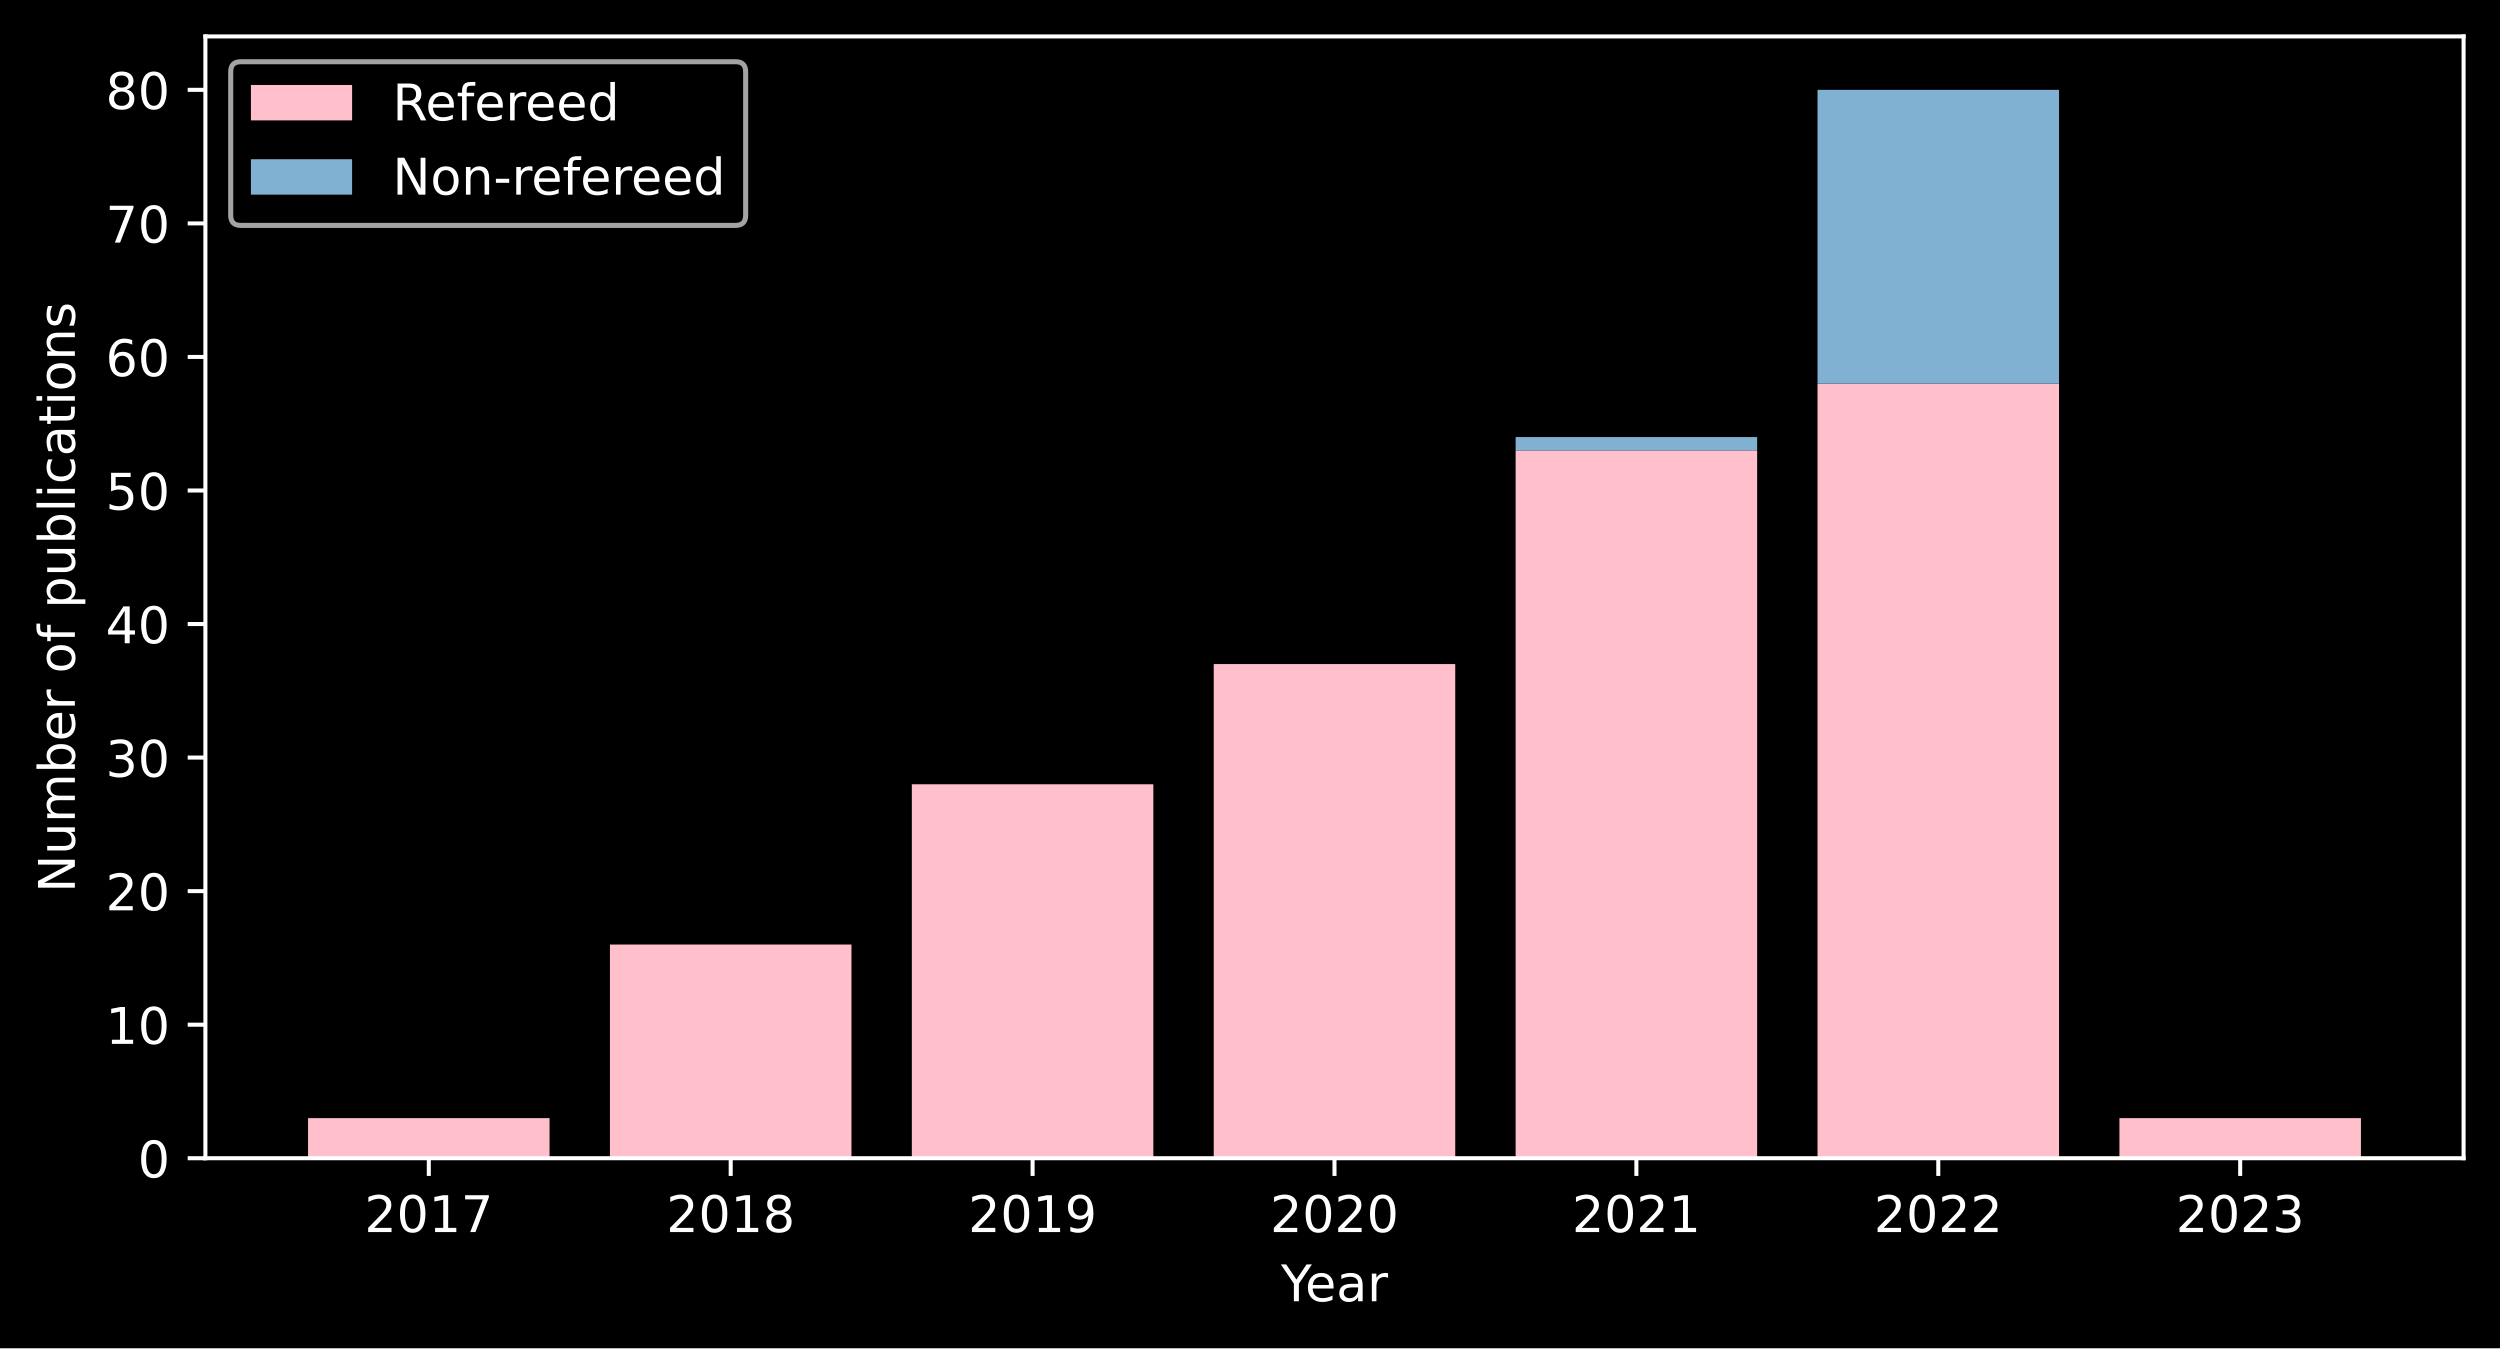
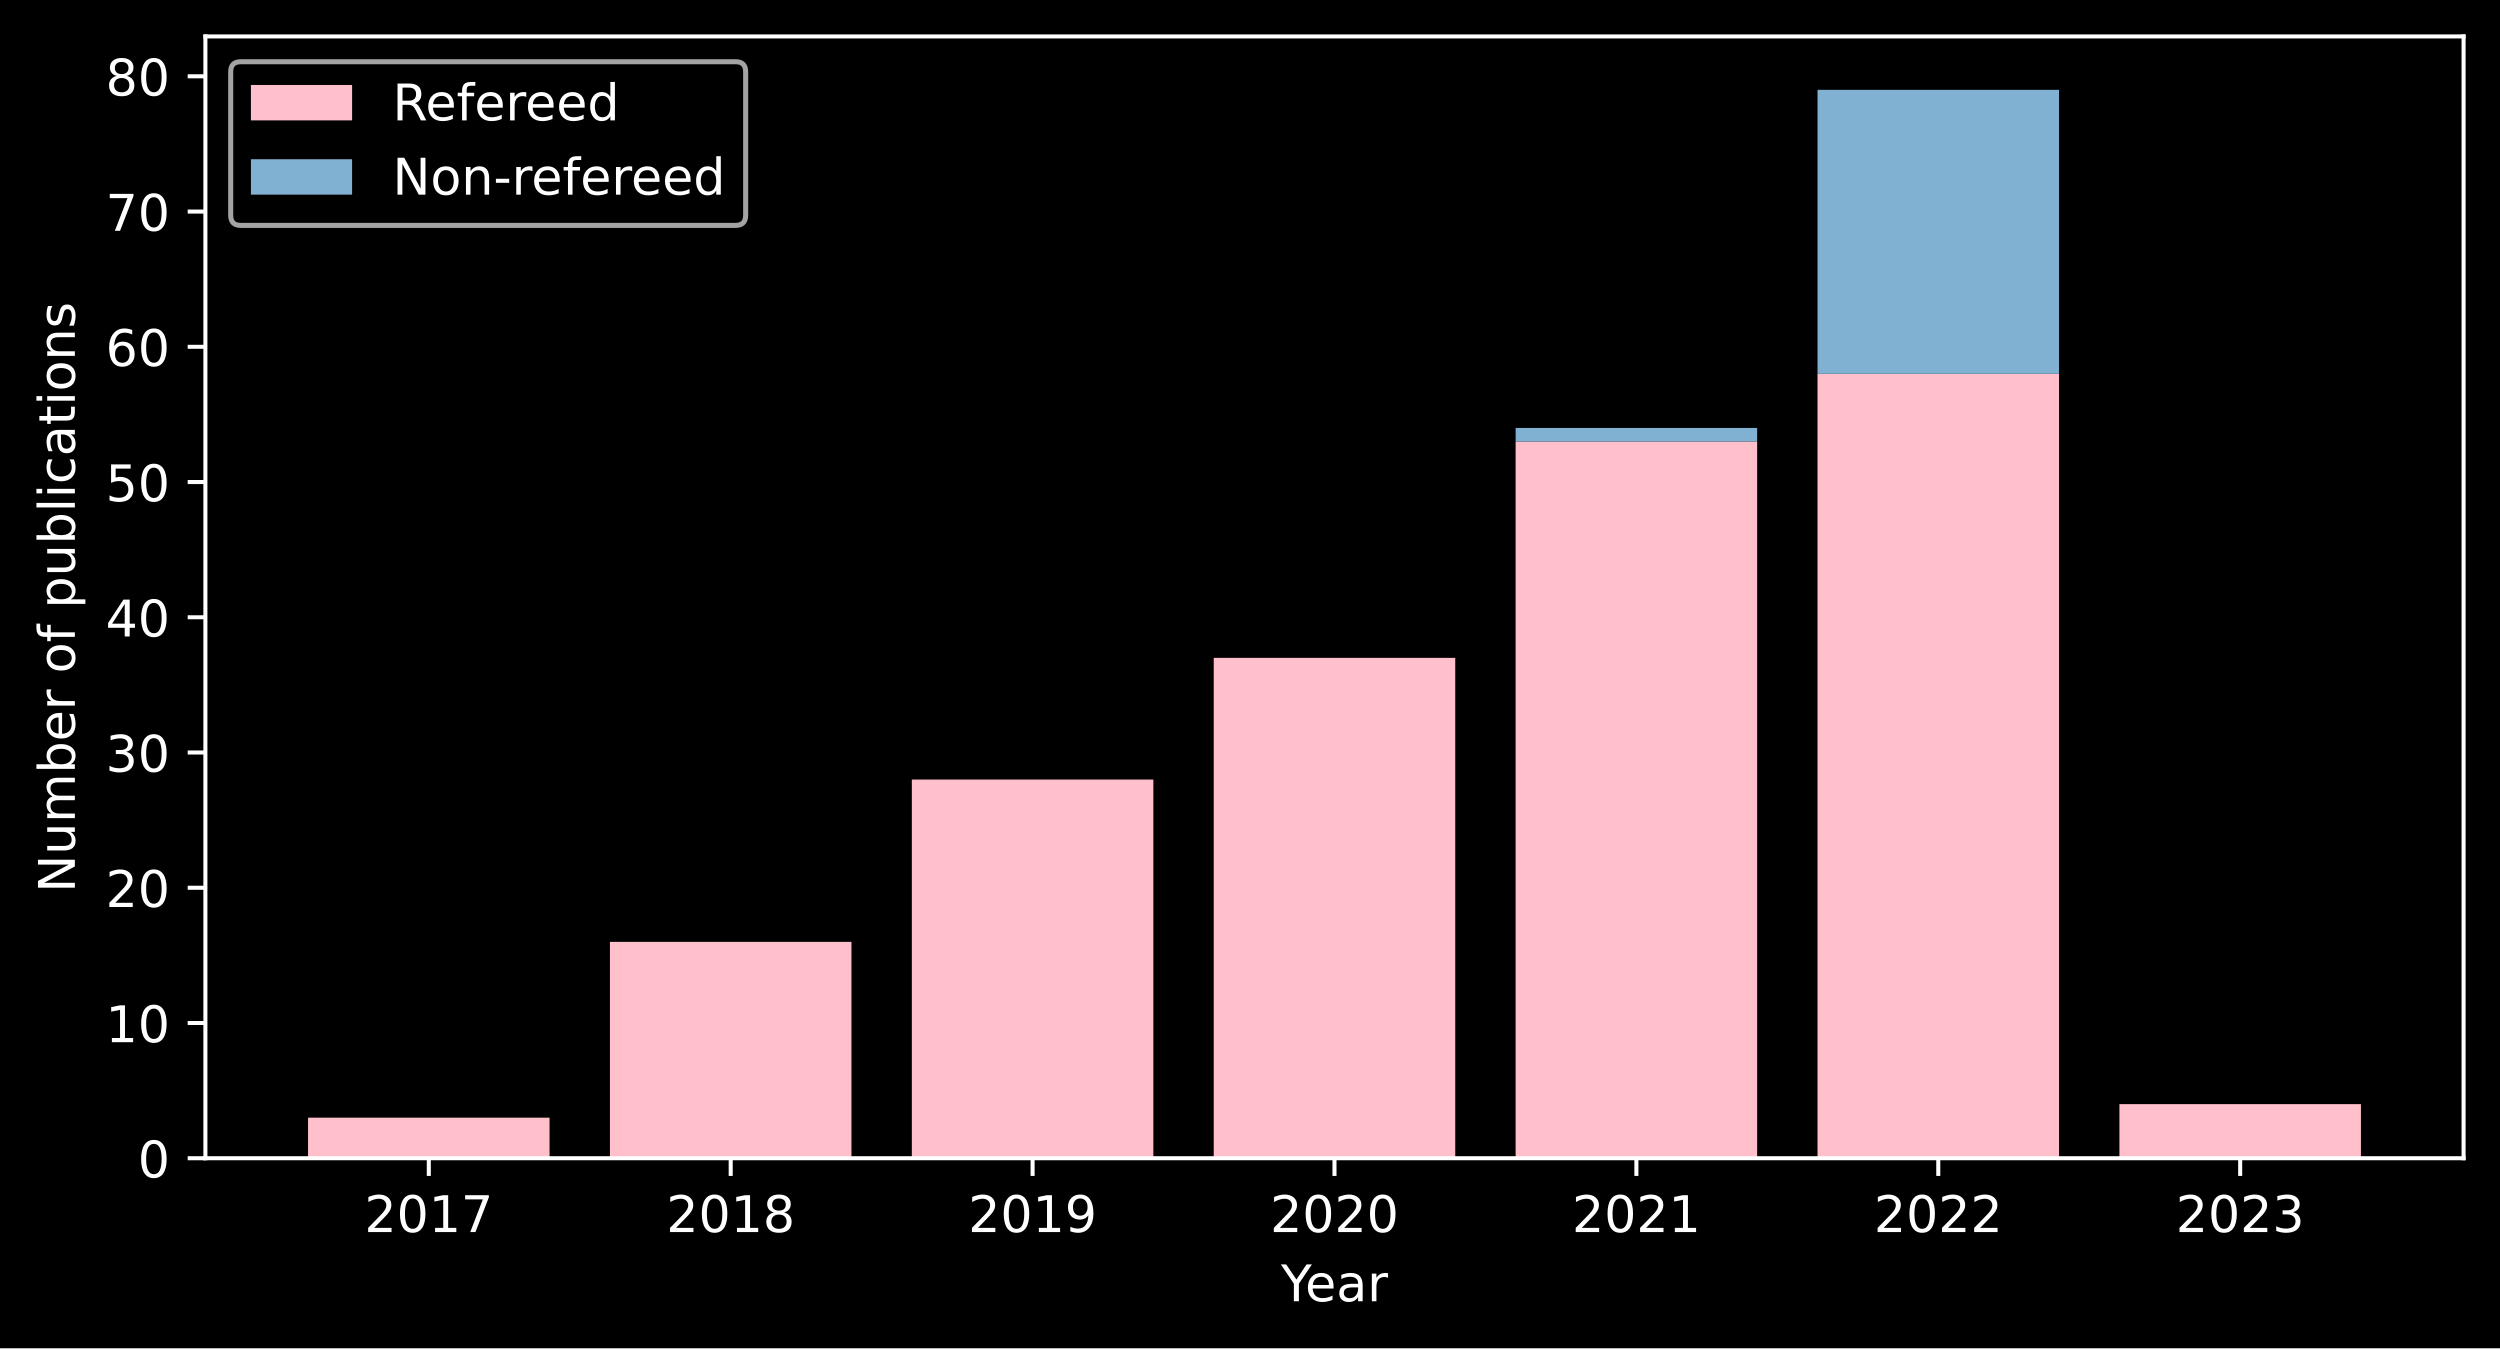
<svg xmlns="http://www.w3.org/2000/svg" xmlns:xlink="http://www.w3.org/1999/xlink" width="494.203pt" height="266.516pt" viewBox="0 0 494.203 266.516" version="1.1">
  <defs>
    <style type="text/css">*{stroke-linejoin: round; stroke-linecap: butt}</style>
  </defs>
  <g id="figure_1">
    <g id="patch_1">
      <path d="M 0 266.516  L 494.203 266.516  L 494.203 0  L 0 0  z " />
    </g>
    <g id="axes_1">
      <g id="patch_2">
        <path d="M 40.603 228.96  L 487.003 228.96  L 487.003 7.2  L 40.603 7.2  z " />
      </g>
      <g id="patch_3">
-         <path d="M 418.969 228.96  L 466.712 228.96  L 466.712 221.04  L 418.969 221.04  z " clip-path="url(#p6326a4107b)" style="fill: #ffc0cb" />
+         <path d="M 418.969 228.96  L 466.712 228.96  L 466.712 218.266  L 418.969 218.266  z " clip-path="url(#p25e10c8c12)" style="fill: #ffc0cb" />
      </g>
      <g id="patch_4">
-         <path d="M 359.29 228.96  L 407.033 228.96  L 407.033 75.84  L 359.29 75.84  z " clip-path="url(#p6326a4107b)" style="fill: #ffc0cb" />
+         <path d="M 359.29 228.96  L 407.033 228.96  L 407.033 73.902  L 359.29 73.902  z " clip-path="url(#p25e10c8c12)" style="fill: #ffc0cb" />
      </g>
      <g id="patch_5">
-         <path d="M 299.611 228.96  L 347.354 228.96  L 347.354 89.04  L 299.611 89.04  z " clip-path="url(#p6326a4107b)" style="fill: #ffc0cb" />
+         <path d="M 299.611 228.96  L 347.354 228.96  L 347.354 87.269  L 299.611 87.269  z " clip-path="url(#p25e10c8c12)" style="fill: #ffc0cb" />
      </g>
      <g id="patch_6">
-         <path d="M 239.931 228.96  L 287.675 228.96  L 287.675 131.28  L 239.931 131.28  z " clip-path="url(#p6326a4107b)" style="fill: #ffc0cb" />
+         <path d="M 239.931 228.96  L 287.675 228.96  L 287.675 130.044  L 239.931 130.044  z " clip-path="url(#p25e10c8c12)" style="fill: #ffc0cb" />
      </g>
      <g id="patch_7">
-         <path d="M 180.252 228.96  L 227.996 228.96  L 227.996 155.04  L 180.252 155.04  z " clip-path="url(#p6326a4107b)" style="fill: #ffc0cb" />
+         <path d="M 180.252 228.96  L 227.996 228.96  L 227.996 154.104  L 180.252 154.104  z " clip-path="url(#p25e10c8c12)" style="fill: #ffc0cb" />
      </g>
      <g id="patch_8">
-         <path d="M 120.573 228.96  L 168.316 228.96  L 168.316 186.72  L 120.573 186.72  z " clip-path="url(#p6326a4107b)" style="fill: #ffc0cb" />
+         <path d="M 120.573 228.96  L 168.316 228.96  L 168.316 186.185  L 120.573 186.185  z " clip-path="url(#p25e10c8c12)" style="fill: #ffc0cb" />
      </g>
      <g id="patch_9">
-         <path d="M 60.894 228.96  L 108.637 228.96  L 108.637 221.04  L 60.894 221.04  z " clip-path="url(#p6326a4107b)" style="fill: #ffc0cb" />
+         <path d="M 60.894 228.96  L 108.637 228.96  L 108.637 220.94  L 60.894 220.94  z " clip-path="url(#p25e10c8c12)" style="fill: #ffc0cb" />
      </g>
      <g id="patch_10">
-         <path d="M 418.969 221.04  L 466.712 221.04  L 466.712 221.04  L 418.969 221.04  z " clip-path="url(#p6326a4107b)" style="fill: #81b1d2" />
+         <path d="M 418.969 218.266  L 466.712 218.266  L 466.712 218.266  L 418.969 218.266  z " clip-path="url(#p25e10c8c12)" style="fill: #81b1d2" />
      </g>
      <g id="patch_11">
-         <path d="M 359.29 75.84  L 407.033 75.84  L 407.033 17.76  L 359.29 17.76  z " clip-path="url(#p6326a4107b)" style="fill: #81b1d2" />
+         <path d="M 359.29 73.902  L 407.033 73.902  L 407.033 17.76  L 359.29 17.76  z " clip-path="url(#p25e10c8c12)" style="fill: #81b1d2" />
      </g>
      <g id="patch_12">
-         <path d="M 299.611 89.04  L 347.354 89.04  L 347.354 86.4  L 299.611 86.4  z " clip-path="url(#p6326a4107b)" style="fill: #81b1d2" />
+         <path d="M 299.611 87.269  L 347.354 87.269  L 347.354 84.595  L 299.611 84.595  z " clip-path="url(#p25e10c8c12)" style="fill: #81b1d2" />
      </g>
      <g id="patch_13">
-         <path d="M 239.931 131.28  L 287.675 131.28  L 287.675 131.28  L 239.931 131.28  z " clip-path="url(#p6326a4107b)" style="fill: #81b1d2" />
+         <path d="M 239.931 130.044  L 287.675 130.044  L 287.675 130.044  L 239.931 130.044  z " clip-path="url(#p25e10c8c12)" style="fill: #81b1d2" />
      </g>
      <g id="patch_14">
-         <path d="M 180.252 155.04  L 227.996 155.04  L 227.996 155.04  L 180.252 155.04  z " clip-path="url(#p6326a4107b)" style="fill: #81b1d2" />
+         <path d="M 180.252 154.104  L 227.996 154.104  L 227.996 154.104  L 180.252 154.104  z " clip-path="url(#p25e10c8c12)" style="fill: #81b1d2" />
      </g>
      <g id="patch_15">
-         <path d="M 120.573 186.72  L 168.316 186.72  L 168.316 186.72  L 120.573 186.72  z " clip-path="url(#p6326a4107b)" style="fill: #81b1d2" />
+         <path d="M 120.573 186.185  L 168.316 186.185  L 168.316 186.185  L 120.573 186.185  z " clip-path="url(#p25e10c8c12)" style="fill: #81b1d2" />
      </g>
      <g id="patch_16">
-         <path d="M 60.894 221.04  L 108.637 221.04  L 108.637 221.04  L 60.894 221.04  z " clip-path="url(#p6326a4107b)" style="fill: #81b1d2" />
+         <path d="M 60.894 220.94  L 108.637 220.94  L 108.637 220.94  L 60.894 220.94  z " clip-path="url(#p25e10c8c12)" style="fill: #81b1d2" />
      </g>
      <g id="matplotlib.axis_1">
        <g id="xtick_1">
          <g id="line2d_1">
            <defs>
-               <path id="m1ae2fc7626" d="M 0 0  L 0 3.5  " style="stroke: #ffffff; stroke-width: 0.8" />
-             </defs>
-             <g>
-               <use xlink:href="#m1ae2fc7626" x="442.841" y="228.96" style="fill: #ffffff; stroke: #ffffff; stroke-width: 0.8" />
+               <path id="md94b60ebbc" d="M 0 0  L 0 3.5  " style="stroke: #ffffff; stroke-width: 0.8" />
+             </defs>
+             <g>
+               <use xlink:href="#md94b60ebbc" x="442.841" y="228.96" style="fill: #ffffff; stroke: #ffffff; stroke-width: 0.8" />
            </g>
          </g>
          <g id="text_1">
            <g style="fill: #ffffff" transform="translate(430.1156 243.5584) scale(0.1 -0.1)">
              <defs>
                <path id="DejaVuSans-32" d="M 1228 531  L 3431 531  L 3431 0  L 469 0  L 469 531  Q 828 903 1448 1529  Q 2069 2156 2228 2338  Q 2531 2678 2651 2914  Q 2772 3150 2772 3378  Q 2772 3750 2511 3984  Q 2250 4219 1831 4219  Q 1534 4219 1204 4116  Q 875 4013 500 3803  L 500 4441  Q 881 4594 1212 4672  Q 1544 4750 1819 4750  Q 2544 4750 2975 4387  Q 3406 4025 3406 3419  Q 3406 3131 3298 2873  Q 3191 2616 2906 2266  Q 2828 2175 2409 1742  Q 1991 1309 1228 531  z " transform="scale(0.015625)" />
                <path id="DejaVuSans-30" d="M 2034 4250  Q 1547 4250 1301 3770  Q 1056 3291 1056 2328  Q 1056 1369 1301 889  Q 1547 409 2034 409  Q 2525 409 2770 889  Q 3016 1369 3016 2328  Q 3016 3291 2770 3770  Q 2525 4250 2034 4250  z M 2034 4750  Q 2819 4750 3233 4129  Q 3647 3509 3647 2328  Q 3647 1150 3233 529  Q 2819 -91 2034 -91  Q 1250 -91 836 529  Q 422 1150 422 2328  Q 422 3509 836 4129  Q 1250 4750 2034 4750  z " transform="scale(0.015625)" />
                <path id="DejaVuSans-33" d="M 2597 2516  Q 3050 2419 3304 2112  Q 3559 1806 3559 1356  Q 3559 666 3084 287  Q 2609 -91 1734 -91  Q 1441 -91 1130 -33  Q 819 25 488 141  L 488 750  Q 750 597 1062 519  Q 1375 441 1716 441  Q 2309 441 2620 675  Q 2931 909 2931 1356  Q 2931 1769 2642 2001  Q 2353 2234 1838 2234  L 1294 2234  L 1294 2753  L 1863 2753  Q 2328 2753 2575 2939  Q 2822 3125 2822 3475  Q 2822 3834 2567 4026  Q 2313 4219 1838 4219  Q 1578 4219 1281 4162  Q 984 4106 628 3988  L 628 4550  Q 988 4650 1302 4700  Q 1616 4750 1894 4750  Q 2613 4750 3031 4423  Q 3450 4097 3450 3541  Q 3450 3153 3228 2886  Q 3006 2619 2597 2516  z " transform="scale(0.015625)" />
              </defs>
              <use xlink:href="#DejaVuSans-32" />
              <use xlink:href="#DejaVuSans-30" x="63.623" />
              <use xlink:href="#DejaVuSans-32" x="127.246" />
              <use xlink:href="#DejaVuSans-33" x="190.869" />
            </g>
          </g>
        </g>
        <g id="xtick_2">
          <g id="line2d_2">
            <g>
-               <use xlink:href="#m1ae2fc7626" x="383.161" y="228.96" style="fill: #ffffff; stroke: #ffffff; stroke-width: 0.8" />
+               <use xlink:href="#md94b60ebbc" x="383.161" y="228.96" style="fill: #ffffff; stroke: #ffffff; stroke-width: 0.8" />
            </g>
          </g>
          <g id="text_2">
            <g style="fill: #ffffff" transform="translate(370.4364 243.5584) scale(0.1 -0.1)">
              <use xlink:href="#DejaVuSans-32" />
              <use xlink:href="#DejaVuSans-30" x="63.623" />
              <use xlink:href="#DejaVuSans-32" x="127.246" />
              <use xlink:href="#DejaVuSans-32" x="190.869" />
            </g>
          </g>
        </g>
        <g id="xtick_3">
          <g id="line2d_3">
            <g>
-               <use xlink:href="#m1ae2fc7626" x="323.482" y="228.96" style="fill: #ffffff; stroke: #ffffff; stroke-width: 0.8" />
+               <use xlink:href="#md94b60ebbc" x="323.482" y="228.96" style="fill: #ffffff; stroke: #ffffff; stroke-width: 0.8" />
            </g>
          </g>
          <g id="text_3">
            <g style="fill: #ffffff" transform="translate(310.7573 243.5584) scale(0.1 -0.1)">
              <defs>
                <path id="DejaVuSans-31" d="M 794 531  L 1825 531  L 1825 4091  L 703 3866  L 703 4441  L 1819 4666  L 2450 4666  L 2450 531  L 3481 531  L 3481 0  L 794 0  L 794 531  z " transform="scale(0.015625)" />
              </defs>
              <use xlink:href="#DejaVuSans-32" />
              <use xlink:href="#DejaVuSans-30" x="63.623" />
              <use xlink:href="#DejaVuSans-32" x="127.246" />
              <use xlink:href="#DejaVuSans-31" x="190.869" />
            </g>
          </g>
        </g>
        <g id="xtick_4">
          <g id="line2d_4">
            <g>
-               <use xlink:href="#m1ae2fc7626" x="263.803" y="228.96" style="fill: #ffffff; stroke: #ffffff; stroke-width: 0.8" />
+               <use xlink:href="#md94b60ebbc" x="263.803" y="228.96" style="fill: #ffffff; stroke: #ffffff; stroke-width: 0.8" />
            </g>
          </g>
          <g id="text_4">
            <g style="fill: #ffffff" transform="translate(251.0781 243.5584) scale(0.1 -0.1)">
              <use xlink:href="#DejaVuSans-32" />
              <use xlink:href="#DejaVuSans-30" x="63.623" />
              <use xlink:href="#DejaVuSans-32" x="127.246" />
              <use xlink:href="#DejaVuSans-30" x="190.869" />
            </g>
          </g>
        </g>
        <g id="xtick_5">
          <g id="line2d_5">
            <g>
-               <use xlink:href="#m1ae2fc7626" x="204.124" y="228.96" style="fill: #ffffff; stroke: #ffffff; stroke-width: 0.8" />
+               <use xlink:href="#md94b60ebbc" x="204.124" y="228.96" style="fill: #ffffff; stroke: #ffffff; stroke-width: 0.8" />
            </g>
          </g>
          <g id="text_5">
            <g style="fill: #ffffff" transform="translate(191.399 243.5584) scale(0.1 -0.1)">
              <defs>
                <path id="DejaVuSans-39" d="M 703 97  L 703 672  Q 941 559 1184 500  Q 1428 441 1663 441  Q 2288 441 2617 861  Q 2947 1281 2994 2138  Q 2813 1869 2534 1725  Q 2256 1581 1919 1581  Q 1219 1581 811 2004  Q 403 2428 403 3163  Q 403 3881 828 4315  Q 1253 4750 1959 4750  Q 2769 4750 3195 4129  Q 3622 3509 3622 2328  Q 3622 1225 3098 567  Q 2575 -91 1691 -91  Q 1453 -91 1209 -44  Q 966 3 703 97  z M 1959 2075  Q 2384 2075 2632 2365  Q 2881 2656 2881 3163  Q 2881 3666 2632 3958  Q 2384 4250 1959 4250  Q 1534 4250 1286 3958  Q 1038 3666 1038 3163  Q 1038 2656 1286 2365  Q 1534 2075 1959 2075  z " transform="scale(0.015625)" />
              </defs>
              <use xlink:href="#DejaVuSans-32" />
              <use xlink:href="#DejaVuSans-30" x="63.623" />
              <use xlink:href="#DejaVuSans-31" x="127.246" />
              <use xlink:href="#DejaVuSans-39" x="190.869" />
            </g>
          </g>
        </g>
        <g id="xtick_6">
          <g id="line2d_6">
            <g>
-               <use xlink:href="#m1ae2fc7626" x="144.445" y="228.96" style="fill: #ffffff; stroke: #ffffff; stroke-width: 0.8" />
+               <use xlink:href="#md94b60ebbc" x="144.445" y="228.96" style="fill: #ffffff; stroke: #ffffff; stroke-width: 0.8" />
            </g>
          </g>
          <g id="text_6">
            <g style="fill: #ffffff" transform="translate(131.7198 243.5584) scale(0.1 -0.1)">
              <defs>
                <path id="DejaVuSans-38" d="M 2034 2216  Q 1584 2216 1326 1975  Q 1069 1734 1069 1313  Q 1069 891 1326 650  Q 1584 409 2034 409  Q 2484 409 2743 651  Q 3003 894 3003 1313  Q 3003 1734 2745 1975  Q 2488 2216 2034 2216  z M 1403 2484  Q 997 2584 770 2862  Q 544 3141 544 3541  Q 544 4100 942 4425  Q 1341 4750 2034 4750  Q 2731 4750 3128 4425  Q 3525 4100 3525 3541  Q 3525 3141 3298 2862  Q 3072 2584 2669 2484  Q 3125 2378 3379 2068  Q 3634 1759 3634 1313  Q 3634 634 3220 271  Q 2806 -91 2034 -91  Q 1263 -91 848 271  Q 434 634 434 1313  Q 434 1759 690 2068  Q 947 2378 1403 2484  z M 1172 3481  Q 1172 3119 1398 2916  Q 1625 2713 2034 2713  Q 2441 2713 2670 2916  Q 2900 3119 2900 3481  Q 2900 3844 2670 4047  Q 2441 4250 2034 4250  Q 1625 4250 1398 4047  Q 1172 3844 1172 3481  z " transform="scale(0.015625)" />
              </defs>
              <use xlink:href="#DejaVuSans-32" />
              <use xlink:href="#DejaVuSans-30" x="63.623" />
              <use xlink:href="#DejaVuSans-31" x="127.246" />
              <use xlink:href="#DejaVuSans-38" x="190.869" />
            </g>
          </g>
        </g>
        <g id="xtick_7">
          <g id="line2d_7">
            <g>
-               <use xlink:href="#m1ae2fc7626" x="84.766" y="228.96" style="fill: #ffffff; stroke: #ffffff; stroke-width: 0.8" />
+               <use xlink:href="#md94b60ebbc" x="84.766" y="228.96" style="fill: #ffffff; stroke: #ffffff; stroke-width: 0.8" />
            </g>
          </g>
          <g id="text_7">
            <g style="fill: #ffffff" transform="translate(72.04069 243.5584) scale(0.1 -0.1)">
              <defs>
                <path id="DejaVuSans-37" d="M 525 4666  L 3525 4666  L 3525 4397  L 1831 0  L 1172 0  L 2766 4134  L 525 4134  L 525 4666  z " transform="scale(0.015625)" />
              </defs>
              <use xlink:href="#DejaVuSans-32" />
              <use xlink:href="#DejaVuSans-30" x="63.623" />
              <use xlink:href="#DejaVuSans-31" x="127.246" />
              <use xlink:href="#DejaVuSans-37" x="190.869" />
            </g>
          </g>
        </g>
        <g id="text_8">
          <g style="fill: #ffffff" transform="translate(253.2156 257.2366) scale(0.1 -0.1)">
            <defs>
              <path id="DejaVuSans-59" d="M -13 4666  L 666 4666  L 1959 2747  L 3244 4666  L 3922 4666  L 2272 2222  L 2272 0  L 1638 0  L 1638 2222  L -13 4666  z " transform="scale(0.015625)" />
              <path id="DejaVuSans-65" d="M 3597 1894  L 3597 1613  L 953 1613  Q 991 1019 1311 708  Q 1631 397 2203 397  Q 2534 397 2845 478  Q 3156 559 3463 722  L 3463 178  Q 3153 47 2828 -22  Q 2503 -91 2169 -91  Q 1331 -91 842 396  Q 353 884 353 1716  Q 353 2575 817 3079  Q 1281 3584 2069 3584  Q 2775 3584 3186 3129  Q 3597 2675 3597 1894  z M 3022 2063  Q 3016 2534 2758 2815  Q 2500 3097 2075 3097  Q 1594 3097 1305 2825  Q 1016 2553 972 2059  L 3022 2063  z " transform="scale(0.015625)" />
              <path id="DejaVuSans-61" d="M 2194 1759  Q 1497 1759 1228 1600  Q 959 1441 959 1056  Q 959 750 1161 570  Q 1363 391 1709 391  Q 2188 391 2477 730  Q 2766 1069 2766 1631  L 2766 1759  L 2194 1759  z M 3341 1997  L 3341 0  L 2766 0  L 2766 531  Q 2569 213 2275 61  Q 1981 -91 1556 -91  Q 1019 -91 701 211  Q 384 513 384 1019  Q 384 1609 779 1909  Q 1175 2209 1959 2209  L 2766 2209  L 2766 2266  Q 2766 2663 2505 2880  Q 2244 3097 1772 3097  Q 1472 3097 1187 3025  Q 903 2953 641 2809  L 641 3341  Q 956 3463 1253 3523  Q 1550 3584 1831 3584  Q 2591 3584 2966 3190  Q 3341 2797 3341 1997  z " transform="scale(0.015625)" />
              <path id="DejaVuSans-72" d="M 2631 2963  Q 2534 3019 2420 3045  Q 2306 3072 2169 3072  Q 1681 3072 1420 2755  Q 1159 2438 1159 1844  L 1159 0  L 581 0  L 581 3500  L 1159 3500  L 1159 2956  Q 1341 3275 1631 3429  Q 1922 3584 2338 3584  Q 2397 3584 2469 3576  Q 2541 3569 2628 3553  L 2631 2963  z " transform="scale(0.015625)" />
            </defs>
            <use xlink:href="#DejaVuSans-59" />
            <use xlink:href="#DejaVuSans-65" x="47.834" />
            <use xlink:href="#DejaVuSans-61" x="109.357" />
            <use xlink:href="#DejaVuSans-72" x="170.637" />
          </g>
        </g>
      </g>
      <g id="matplotlib.axis_2">
        <g id="ytick_1">
          <g id="line2d_8">
            <defs>
-               <path id="m1dcc51c056" d="M 0 0  L -3.5 0  " style="stroke: #ffffff; stroke-width: 0.8" />
-             </defs>
-             <g>
-               <use xlink:href="#m1dcc51c056" x="40.603" y="228.96" style="fill: #ffffff; stroke: #ffffff; stroke-width: 0.8" />
+               <path id="m83a202709c" d="M 0 0  L -3.5 0  " style="stroke: #ffffff; stroke-width: 0.8" />
+             </defs>
+             <g>
+               <use xlink:href="#m83a202709c" x="40.603" y="228.96" style="fill: #ffffff; stroke: #ffffff; stroke-width: 0.8" />
            </g>
          </g>
          <g id="text_9">
            <g style="fill: #ffffff" transform="translate(27.24063 232.7592) scale(0.1 -0.1)">
              <use xlink:href="#DejaVuSans-30" />
            </g>
          </g>
        </g>
        <g id="ytick_2">
          <g id="line2d_9">
            <g>
-               <use xlink:href="#m1dcc51c056" x="40.603" y="202.56" style="fill: #ffffff; stroke: #ffffff; stroke-width: 0.8" />
+               <use xlink:href="#m83a202709c" x="40.603" y="202.226" style="fill: #ffffff; stroke: #ffffff; stroke-width: 0.8" />
            </g>
          </g>
          <g id="text_10">
-             <g style="fill: #ffffff" transform="translate(20.87813 206.3592) scale(0.1 -0.1)">
+             <g style="fill: #ffffff" transform="translate(20.87813 206.025) scale(0.1 -0.1)">
              <use xlink:href="#DejaVuSans-31" />
              <use xlink:href="#DejaVuSans-30" x="63.623" />
            </g>
          </g>
        </g>
        <g id="ytick_3">
          <g id="line2d_10">
            <g>
-               <use xlink:href="#m1dcc51c056" x="40.603" y="176.16" style="fill: #ffffff; stroke: #ffffff; stroke-width: 0.8" />
+               <use xlink:href="#m83a202709c" x="40.603" y="175.492" style="fill: #ffffff; stroke: #ffffff; stroke-width: 0.8" />
            </g>
          </g>
          <g id="text_11">
-             <g style="fill: #ffffff" transform="translate(20.87813 179.9592) scale(0.1 -0.1)">
+             <g style="fill: #ffffff" transform="translate(20.87813 179.2909) scale(0.1 -0.1)">
              <use xlink:href="#DejaVuSans-32" />
              <use xlink:href="#DejaVuSans-30" x="63.623" />
            </g>
          </g>
        </g>
        <g id="ytick_4">
          <g id="line2d_11">
            <g>
-               <use xlink:href="#m1dcc51c056" x="40.603" y="149.76" style="fill: #ffffff; stroke: #ffffff; stroke-width: 0.8" />
+               <use xlink:href="#m83a202709c" x="40.603" y="148.757" style="fill: #ffffff; stroke: #ffffff; stroke-width: 0.8" />
            </g>
          </g>
          <g id="text_12">
-             <g style="fill: #ffffff" transform="translate(20.87813 153.5592) scale(0.1 -0.1)">
+             <g style="fill: #ffffff" transform="translate(20.87813 152.5567) scale(0.1 -0.1)">
              <use xlink:href="#DejaVuSans-33" />
              <use xlink:href="#DejaVuSans-30" x="63.623" />
            </g>
          </g>
        </g>
        <g id="ytick_5">
          <g id="line2d_12">
            <g>
-               <use xlink:href="#m1dcc51c056" x="40.603" y="123.36" style="fill: #ffffff; stroke: #ffffff; stroke-width: 0.8" />
+               <use xlink:href="#m83a202709c" x="40.603" y="122.023" style="fill: #ffffff; stroke: #ffffff; stroke-width: 0.8" />
            </g>
          </g>
          <g id="text_13">
-             <g style="fill: #ffffff" transform="translate(20.87813 127.1592) scale(0.1 -0.1)">
+             <g style="fill: #ffffff" transform="translate(20.87813 125.8225) scale(0.1 -0.1)">
              <defs>
                <path id="DejaVuSans-34" d="M 2419 4116  L 825 1625  L 2419 1625  L 2419 4116  z M 2253 4666  L 3047 4666  L 3047 1625  L 3713 1625  L 3713 1100  L 3047 1100  L 3047 0  L 2419 0  L 2419 1100  L 313 1100  L 313 1709  L 2253 4666  z " transform="scale(0.015625)" />
              </defs>
              <use xlink:href="#DejaVuSans-34" />
              <use xlink:href="#DejaVuSans-30" x="63.623" />
            </g>
          </g>
        </g>
        <g id="ytick_6">
          <g id="line2d_13">
            <g>
-               <use xlink:href="#m1dcc51c056" x="40.603" y="96.96" style="fill: #ffffff; stroke: #ffffff; stroke-width: 0.8" />
+               <use xlink:href="#m83a202709c" x="40.603" y="95.289" style="fill: #ffffff; stroke: #ffffff; stroke-width: 0.8" />
            </g>
          </g>
          <g id="text_14">
-             <g style="fill: #ffffff" transform="translate(20.87813 100.7592) scale(0.1 -0.1)">
+             <g style="fill: #ffffff" transform="translate(20.87813 99.08833) scale(0.1 -0.1)">
              <defs>
                <path id="DejaVuSans-35" d="M 691 4666  L 3169 4666  L 3169 4134  L 1269 4134  L 1269 2991  Q 1406 3038 1543 3061  Q 1681 3084 1819 3084  Q 2600 3084 3056 2656  Q 3513 2228 3513 1497  Q 3513 744 3044 326  Q 2575 -91 1722 -91  Q 1428 -91 1123 -41  Q 819 9 494 109  L 494 744  Q 775 591 1075 516  Q 1375 441 1709 441  Q 2250 441 2565 725  Q 2881 1009 2881 1497  Q 2881 1984 2565 2268  Q 2250 2553 1709 2553  Q 1456 2553 1204 2497  Q 953 2441 691 2322  L 691 4666  z " transform="scale(0.015625)" />
              </defs>
              <use xlink:href="#DejaVuSans-35" />
              <use xlink:href="#DejaVuSans-30" x="63.623" />
            </g>
          </g>
        </g>
        <g id="ytick_7">
          <g id="line2d_14">
            <g>
-               <use xlink:href="#m1dcc51c056" x="40.603" y="70.56" style="fill: #ffffff; stroke: #ffffff; stroke-width: 0.8" />
+               <use xlink:href="#m83a202709c" x="40.603" y="68.555" style="fill: #ffffff; stroke: #ffffff; stroke-width: 0.8" />
            </g>
          </g>
          <g id="text_15">
-             <g style="fill: #ffffff" transform="translate(20.87813 74.35922) scale(0.1 -0.1)">
+             <g style="fill: #ffffff" transform="translate(20.87813 72.35416) scale(0.1 -0.1)">
              <defs>
                <path id="DejaVuSans-36" d="M 2113 2584  Q 1688 2584 1439 2293  Q 1191 2003 1191 1497  Q 1191 994 1439 701  Q 1688 409 2113 409  Q 2538 409 2786 701  Q 3034 994 3034 1497  Q 3034 2003 2786 2293  Q 2538 2584 2113 2584  z M 3366 4563  L 3366 3988  Q 3128 4100 2886 4159  Q 2644 4219 2406 4219  Q 1781 4219 1451 3797  Q 1122 3375 1075 2522  Q 1259 2794 1537 2939  Q 1816 3084 2150 3084  Q 2853 3084 3261 2657  Q 3669 2231 3669 1497  Q 3669 778 3244 343  Q 2819 -91 2113 -91  Q 1303 -91 875 529  Q 447 1150 447 2328  Q 447 3434 972 4092  Q 1497 4750 2381 4750  Q 2619 4750 2861 4703  Q 3103 4656 3366 4563  z " transform="scale(0.015625)" />
              </defs>
              <use xlink:href="#DejaVuSans-36" />
              <use xlink:href="#DejaVuSans-30" x="63.623" />
            </g>
          </g>
        </g>
        <g id="ytick_8">
          <g id="line2d_15">
            <g>
-               <use xlink:href="#m1dcc51c056" x="40.603" y="44.16" style="fill: #ffffff; stroke: #ffffff; stroke-width: 0.8" />
+               <use xlink:href="#m83a202709c" x="40.603" y="41.821" style="fill: #ffffff; stroke: #ffffff; stroke-width: 0.8" />
            </g>
          </g>
          <g id="text_16">
-             <g style="fill: #ffffff" transform="translate(20.87813 47.95922) scale(0.1 -0.1)">
+             <g style="fill: #ffffff" transform="translate(20.87813 45.61998) scale(0.1 -0.1)">
              <use xlink:href="#DejaVuSans-37" />
              <use xlink:href="#DejaVuSans-30" x="63.623" />
            </g>
          </g>
        </g>
        <g id="ytick_9">
          <g id="line2d_16">
            <g>
-               <use xlink:href="#m1dcc51c056" x="40.603" y="17.76" style="fill: #ffffff; stroke: #ffffff; stroke-width: 0.8" />
+               <use xlink:href="#m83a202709c" x="40.603" y="15.087" style="fill: #ffffff; stroke: #ffffff; stroke-width: 0.8" />
            </g>
          </g>
          <g id="text_17">
-             <g style="fill: #ffffff" transform="translate(20.87813 21.55922) scale(0.1 -0.1)">
+             <g style="fill: #ffffff" transform="translate(20.87813 18.8858) scale(0.1 -0.1)">
              <use xlink:href="#DejaVuSans-38" />
              <use xlink:href="#DejaVuSans-30" x="63.623" />
            </g>
          </g>
        </g>
        <g id="text_18">
          <g style="fill: #ffffff" transform="translate(14.79844 176.4542) rotate(-90) scale(0.1 -0.1)">
            <defs>
              <path id="DejaVuSans-4e" d="M 628 4666  L 1478 4666  L 3547 763  L 3547 4666  L 4159 4666  L 4159 0  L 3309 0  L 1241 3903  L 1241 0  L 628 0  L 628 4666  z " transform="scale(0.015625)" />
              <path id="DejaVuSans-75" d="M 544 1381  L 544 3500  L 1119 3500  L 1119 1403  Q 1119 906 1312 657  Q 1506 409 1894 409  Q 2359 409 2629 706  Q 2900 1003 2900 1516  L 2900 3500  L 3475 3500  L 3475 0  L 2900 0  L 2900 538  Q 2691 219 2414 64  Q 2138 -91 1772 -91  Q 1169 -91 856 284  Q 544 659 544 1381  z M 1991 3584  L 1991 3584  z " transform="scale(0.015625)" />
              <path id="DejaVuSans-6d" d="M 3328 2828  Q 3544 3216 3844 3400  Q 4144 3584 4550 3584  Q 5097 3584 5394 3201  Q 5691 2819 5691 2113  L 5691 0  L 5113 0  L 5113 2094  Q 5113 2597 4934 2840  Q 4756 3084 4391 3084  Q 3944 3084 3684 2787  Q 3425 2491 3425 1978  L 3425 0  L 2847 0  L 2847 2094  Q 2847 2600 2669 2842  Q 2491 3084 2119 3084  Q 1678 3084 1418 2786  Q 1159 2488 1159 1978  L 1159 0  L 581 0  L 581 3500  L 1159 3500  L 1159 2956  Q 1356 3278 1631 3431  Q 1906 3584 2284 3584  Q 2666 3584 2933 3390  Q 3200 3197 3328 2828  z " transform="scale(0.015625)" />
              <path id="DejaVuSans-62" d="M 3116 1747  Q 3116 2381 2855 2742  Q 2594 3103 2138 3103  Q 1681 3103 1420 2742  Q 1159 2381 1159 1747  Q 1159 1113 1420 752  Q 1681 391 2138 391  Q 2594 391 2855 752  Q 3116 1113 3116 1747  z M 1159 2969  Q 1341 3281 1617 3432  Q 1894 3584 2278 3584  Q 2916 3584 3314 3078  Q 3713 2572 3713 1747  Q 3713 922 3314 415  Q 2916 -91 2278 -91  Q 1894 -91 1617 61  Q 1341 213 1159 525  L 1159 0  L 581 0  L 581 4863  L 1159 4863  L 1159 2969  z " transform="scale(0.015625)" />
              <path id="DejaVuSans-20" transform="scale(0.015625)" />
              <path id="DejaVuSans-6f" d="M 1959 3097  Q 1497 3097 1228 2736  Q 959 2375 959 1747  Q 959 1119 1226 758  Q 1494 397 1959 397  Q 2419 397 2687 759  Q 2956 1122 2956 1747  Q 2956 2369 2687 2733  Q 2419 3097 1959 3097  z M 1959 3584  Q 2709 3584 3137 3096  Q 3566 2609 3566 1747  Q 3566 888 3137 398  Q 2709 -91 1959 -91  Q 1206 -91 779 398  Q 353 888 353 1747  Q 353 2609 779 3096  Q 1206 3584 1959 3584  z " transform="scale(0.015625)" />
              <path id="DejaVuSans-66" d="M 2375 4863  L 2375 4384  L 1825 4384  Q 1516 4384 1395 4259  Q 1275 4134 1275 3809  L 1275 3500  L 2222 3500  L 2222 3053  L 1275 3053  L 1275 0  L 697 0  L 697 3053  L 147 3053  L 147 3500  L 697 3500  L 697 3744  Q 697 4328 969 4595  Q 1241 4863 1831 4863  L 2375 4863  z " transform="scale(0.015625)" />
              <path id="DejaVuSans-70" d="M 1159 525  L 1159 -1331  L 581 -1331  L 581 3500  L 1159 3500  L 1159 2969  Q 1341 3281 1617 3432  Q 1894 3584 2278 3584  Q 2916 3584 3314 3078  Q 3713 2572 3713 1747  Q 3713 922 3314 415  Q 2916 -91 2278 -91  Q 1894 -91 1617 61  Q 1341 213 1159 525  z M 3116 1747  Q 3116 2381 2855 2742  Q 2594 3103 2138 3103  Q 1681 3103 1420 2742  Q 1159 2381 1159 1747  Q 1159 1113 1420 752  Q 1681 391 2138 391  Q 2594 391 2855 752  Q 3116 1113 3116 1747  z " transform="scale(0.015625)" />
              <path id="DejaVuSans-6c" d="M 603 4863  L 1178 4863  L 1178 0  L 603 0  L 603 4863  z " transform="scale(0.015625)" />
              <path id="DejaVuSans-69" d="M 603 3500  L 1178 3500  L 1178 0  L 603 0  L 603 3500  z M 603 4863  L 1178 4863  L 1178 4134  L 603 4134  L 603 4863  z " transform="scale(0.015625)" />
              <path id="DejaVuSans-63" d="M 3122 3366  L 3122 2828  Q 2878 2963 2633 3030  Q 2388 3097 2138 3097  Q 1578 3097 1268 2742  Q 959 2388 959 1747  Q 959 1106 1268 751  Q 1578 397 2138 397  Q 2388 397 2633 464  Q 2878 531 3122 666  L 3122 134  Q 2881 22 2623 -34  Q 2366 -91 2075 -91  Q 1284 -91 818 406  Q 353 903 353 1747  Q 353 2603 823 3093  Q 1294 3584 2113 3584  Q 2378 3584 2631 3529  Q 2884 3475 3122 3366  z " transform="scale(0.015625)" />
              <path id="DejaVuSans-74" d="M 1172 4494  L 1172 3500  L 2356 3500  L 2356 3053  L 1172 3053  L 1172 1153  Q 1172 725 1289 603  Q 1406 481 1766 481  L 2356 481  L 2356 0  L 1766 0  Q 1100 0 847 248  Q 594 497 594 1153  L 594 3053  L 172 3053  L 172 3500  L 594 3500  L 594 4494  L 1172 4494  z " transform="scale(0.015625)" />
              <path id="DejaVuSans-6e" d="M 3513 2113  L 3513 0  L 2938 0  L 2938 2094  Q 2938 2591 2744 2837  Q 2550 3084 2163 3084  Q 1697 3084 1428 2787  Q 1159 2491 1159 1978  L 1159 0  L 581 0  L 581 3500  L 1159 3500  L 1159 2956  Q 1366 3272 1645 3428  Q 1925 3584 2291 3584  Q 2894 3584 3203 3211  Q 3513 2838 3513 2113  z " transform="scale(0.015625)" />
              <path id="DejaVuSans-73" d="M 2834 3397  L 2834 2853  Q 2591 2978 2328 3040  Q 2066 3103 1784 3103  Q 1356 3103 1142 2972  Q 928 2841 928 2578  Q 928 2378 1081 2264  Q 1234 2150 1697 2047  L 1894 2003  Q 2506 1872 2764 1633  Q 3022 1394 3022 966  Q 3022 478 2636 193  Q 2250 -91 1575 -91  Q 1294 -91 989 -36  Q 684 19 347 128  L 347 722  Q 666 556 975 473  Q 1284 391 1588 391  Q 1994 391 2212 530  Q 2431 669 2431 922  Q 2431 1156 2273 1281  Q 2116 1406 1581 1522  L 1381 1569  Q 847 1681 609 1914  Q 372 2147 372 2553  Q 372 3047 722 3315  Q 1072 3584 1716 3584  Q 2034 3584 2315 3537  Q 2597 3491 2834 3397  z " transform="scale(0.015625)" />
            </defs>
            <use xlink:href="#DejaVuSans-4e" />
            <use xlink:href="#DejaVuSans-75" x="74.805" />
            <use xlink:href="#DejaVuSans-6d" x="138.184" />
            <use xlink:href="#DejaVuSans-62" x="235.596" />
            <use xlink:href="#DejaVuSans-65" x="299.072" />
            <use xlink:href="#DejaVuSans-72" x="360.596" />
            <use xlink:href="#DejaVuSans-20" x="401.709" />
            <use xlink:href="#DejaVuSans-6f" x="433.496" />
            <use xlink:href="#DejaVuSans-66" x="494.678" />
            <use xlink:href="#DejaVuSans-20" x="529.883" />
            <use xlink:href="#DejaVuSans-70" x="561.67" />
            <use xlink:href="#DejaVuSans-75" x="625.146" />
            <use xlink:href="#DejaVuSans-62" x="688.525" />
            <use xlink:href="#DejaVuSans-6c" x="752.002" />
            <use xlink:href="#DejaVuSans-69" x="779.785" />
            <use xlink:href="#DejaVuSans-63" x="807.568" />
            <use xlink:href="#DejaVuSans-61" x="862.549" />
            <use xlink:href="#DejaVuSans-74" x="923.828" />
            <use xlink:href="#DejaVuSans-69" x="963.037" />
            <use xlink:href="#DejaVuSans-6f" x="990.82" />
            <use xlink:href="#DejaVuSans-6e" x="1052.002" />
            <use xlink:href="#DejaVuSans-73" x="1115.381" />
          </g>
        </g>
      </g>
      <g id="patch_17">
        <path d="M 40.603 228.96  L 40.603 7.2  " style="fill: none; stroke: #ffffff; stroke-width: 0.8; stroke-linejoin: miter; stroke-linecap: square" />
      </g>
      <g id="patch_18">
        <path d="M 487.003 228.96  L 487.003 7.2  " style="fill: none; stroke: #ffffff; stroke-width: 0.8; stroke-linejoin: miter; stroke-linecap: square" />
      </g>
      <g id="patch_19">
        <path d="M 40.603 228.96  L 487.003 228.96  " style="fill: none; stroke: #ffffff; stroke-width: 0.8; stroke-linejoin: miter; stroke-linecap: square" />
      </g>
      <g id="patch_20">
        <path d="M 40.603 7.2  L 487.003 7.2  " style="fill: none; stroke: #ffffff; stroke-width: 0.8; stroke-linejoin: miter; stroke-linecap: square" />
      </g>
      <g id="legend_1">
        <g id="patch_21">
          <path d="M 47.603 44.556  L 145.402 44.556  Q 147.402 44.556 147.402 42.556  L 147.402 14.2  Q 147.402 12.2 145.402 12.2  L 47.603 12.2  Q 45.603 12.2 45.603 14.2  L 45.603 42.556  Q 45.603 44.556 47.603 44.556  z " style="opacity: 0.8; stroke: #cccccc; stroke-linejoin: miter" />
        </g>
        <g id="patch_22">
          <path d="M 49.603 23.798  L 69.603 23.798  L 69.603 16.798  L 49.603 16.798  z " style="fill: #ffc0cb" />
        </g>
        <g id="text_19">
          <g style="fill: #ffffff" transform="translate(77.60313 23.79844) scale(0.1 -0.1)">
            <defs>
              <path id="DejaVuSans-52" d="M 2841 2188  Q 3044 2119 3236 1894  Q 3428 1669 3622 1275  L 4263 0  L 3584 0  L 2988 1197  Q 2756 1666 2539 1819  Q 2322 1972 1947 1972  L 1259 1972  L 1259 0  L 628 0  L 628 4666  L 2053 4666  Q 2853 4666 3247 4331  Q 3641 3997 3641 3322  Q 3641 2881 3436 2590  Q 3231 2300 2841 2188  z M 1259 4147  L 1259 2491  L 2053 2491  Q 2509 2491 2742 2702  Q 2975 2913 2975 3322  Q 2975 3731 2742 3939  Q 2509 4147 2053 4147  L 1259 4147  z " transform="scale(0.015625)" />
              <path id="DejaVuSans-64" d="M 2906 2969  L 2906 4863  L 3481 4863  L 3481 0  L 2906 0  L 2906 525  Q 2725 213 2448 61  Q 2172 -91 1784 -91  Q 1150 -91 751 415  Q 353 922 353 1747  Q 353 2572 751 3078  Q 1150 3584 1784 3584  Q 2172 3584 2448 3432  Q 2725 3281 2906 2969  z M 947 1747  Q 947 1113 1208 752  Q 1469 391 1925 391  Q 2381 391 2643 752  Q 2906 1113 2906 1747  Q 2906 2381 2643 2742  Q 2381 3103 1925 3103  Q 1469 3103 1208 2742  Q 947 2381 947 1747  z " transform="scale(0.015625)" />
            </defs>
            <use xlink:href="#DejaVuSans-52" />
            <use xlink:href="#DejaVuSans-65" x="64.982" />
            <use xlink:href="#DejaVuSans-66" x="126.506" />
            <use xlink:href="#DejaVuSans-65" x="161.711" />
            <use xlink:href="#DejaVuSans-72" x="223.234" />
            <use xlink:href="#DejaVuSans-65" x="262.098" />
            <use xlink:href="#DejaVuSans-65" x="323.621" />
            <use xlink:href="#DejaVuSans-64" x="385.145" />
          </g>
        </g>
        <g id="patch_23">
          <path d="M 49.603 38.477  L 69.603 38.477  L 69.603 31.477  L 49.603 31.477  z " style="fill: #81b1d2" />
        </g>
        <g id="text_20">
          <g style="fill: #ffffff" transform="translate(77.60313 38.47656) scale(0.1 -0.1)">
            <defs>
              <path id="DejaVuSans-2d" d="M 313 2009  L 1997 2009  L 1997 1497  L 313 1497  L 313 2009  z " transform="scale(0.015625)" />
            </defs>
            <use xlink:href="#DejaVuSans-4e" />
            <use xlink:href="#DejaVuSans-6f" x="74.805" />
            <use xlink:href="#DejaVuSans-6e" x="135.986" />
            <use xlink:href="#DejaVuSans-2d" x="199.365" />
            <use xlink:href="#DejaVuSans-72" x="235.449" />
            <use xlink:href="#DejaVuSans-65" x="274.312" />
            <use xlink:href="#DejaVuSans-66" x="335.836" />
            <use xlink:href="#DejaVuSans-65" x="371.041" />
            <use xlink:href="#DejaVuSans-72" x="432.564" />
            <use xlink:href="#DejaVuSans-65" x="471.428" />
            <use xlink:href="#DejaVuSans-65" x="532.951" />
            <use xlink:href="#DejaVuSans-64" x="594.475" />
          </g>
        </g>
      </g>
    </g>
  </g>
  <defs>
-     <clipPath id="p6326a4107b">
+     <clipPath id="p25e10c8c12">
      <rect x="40.603" y="7.2" width="446.4" height="221.76" />
    </clipPath>
  </defs>
</svg>
